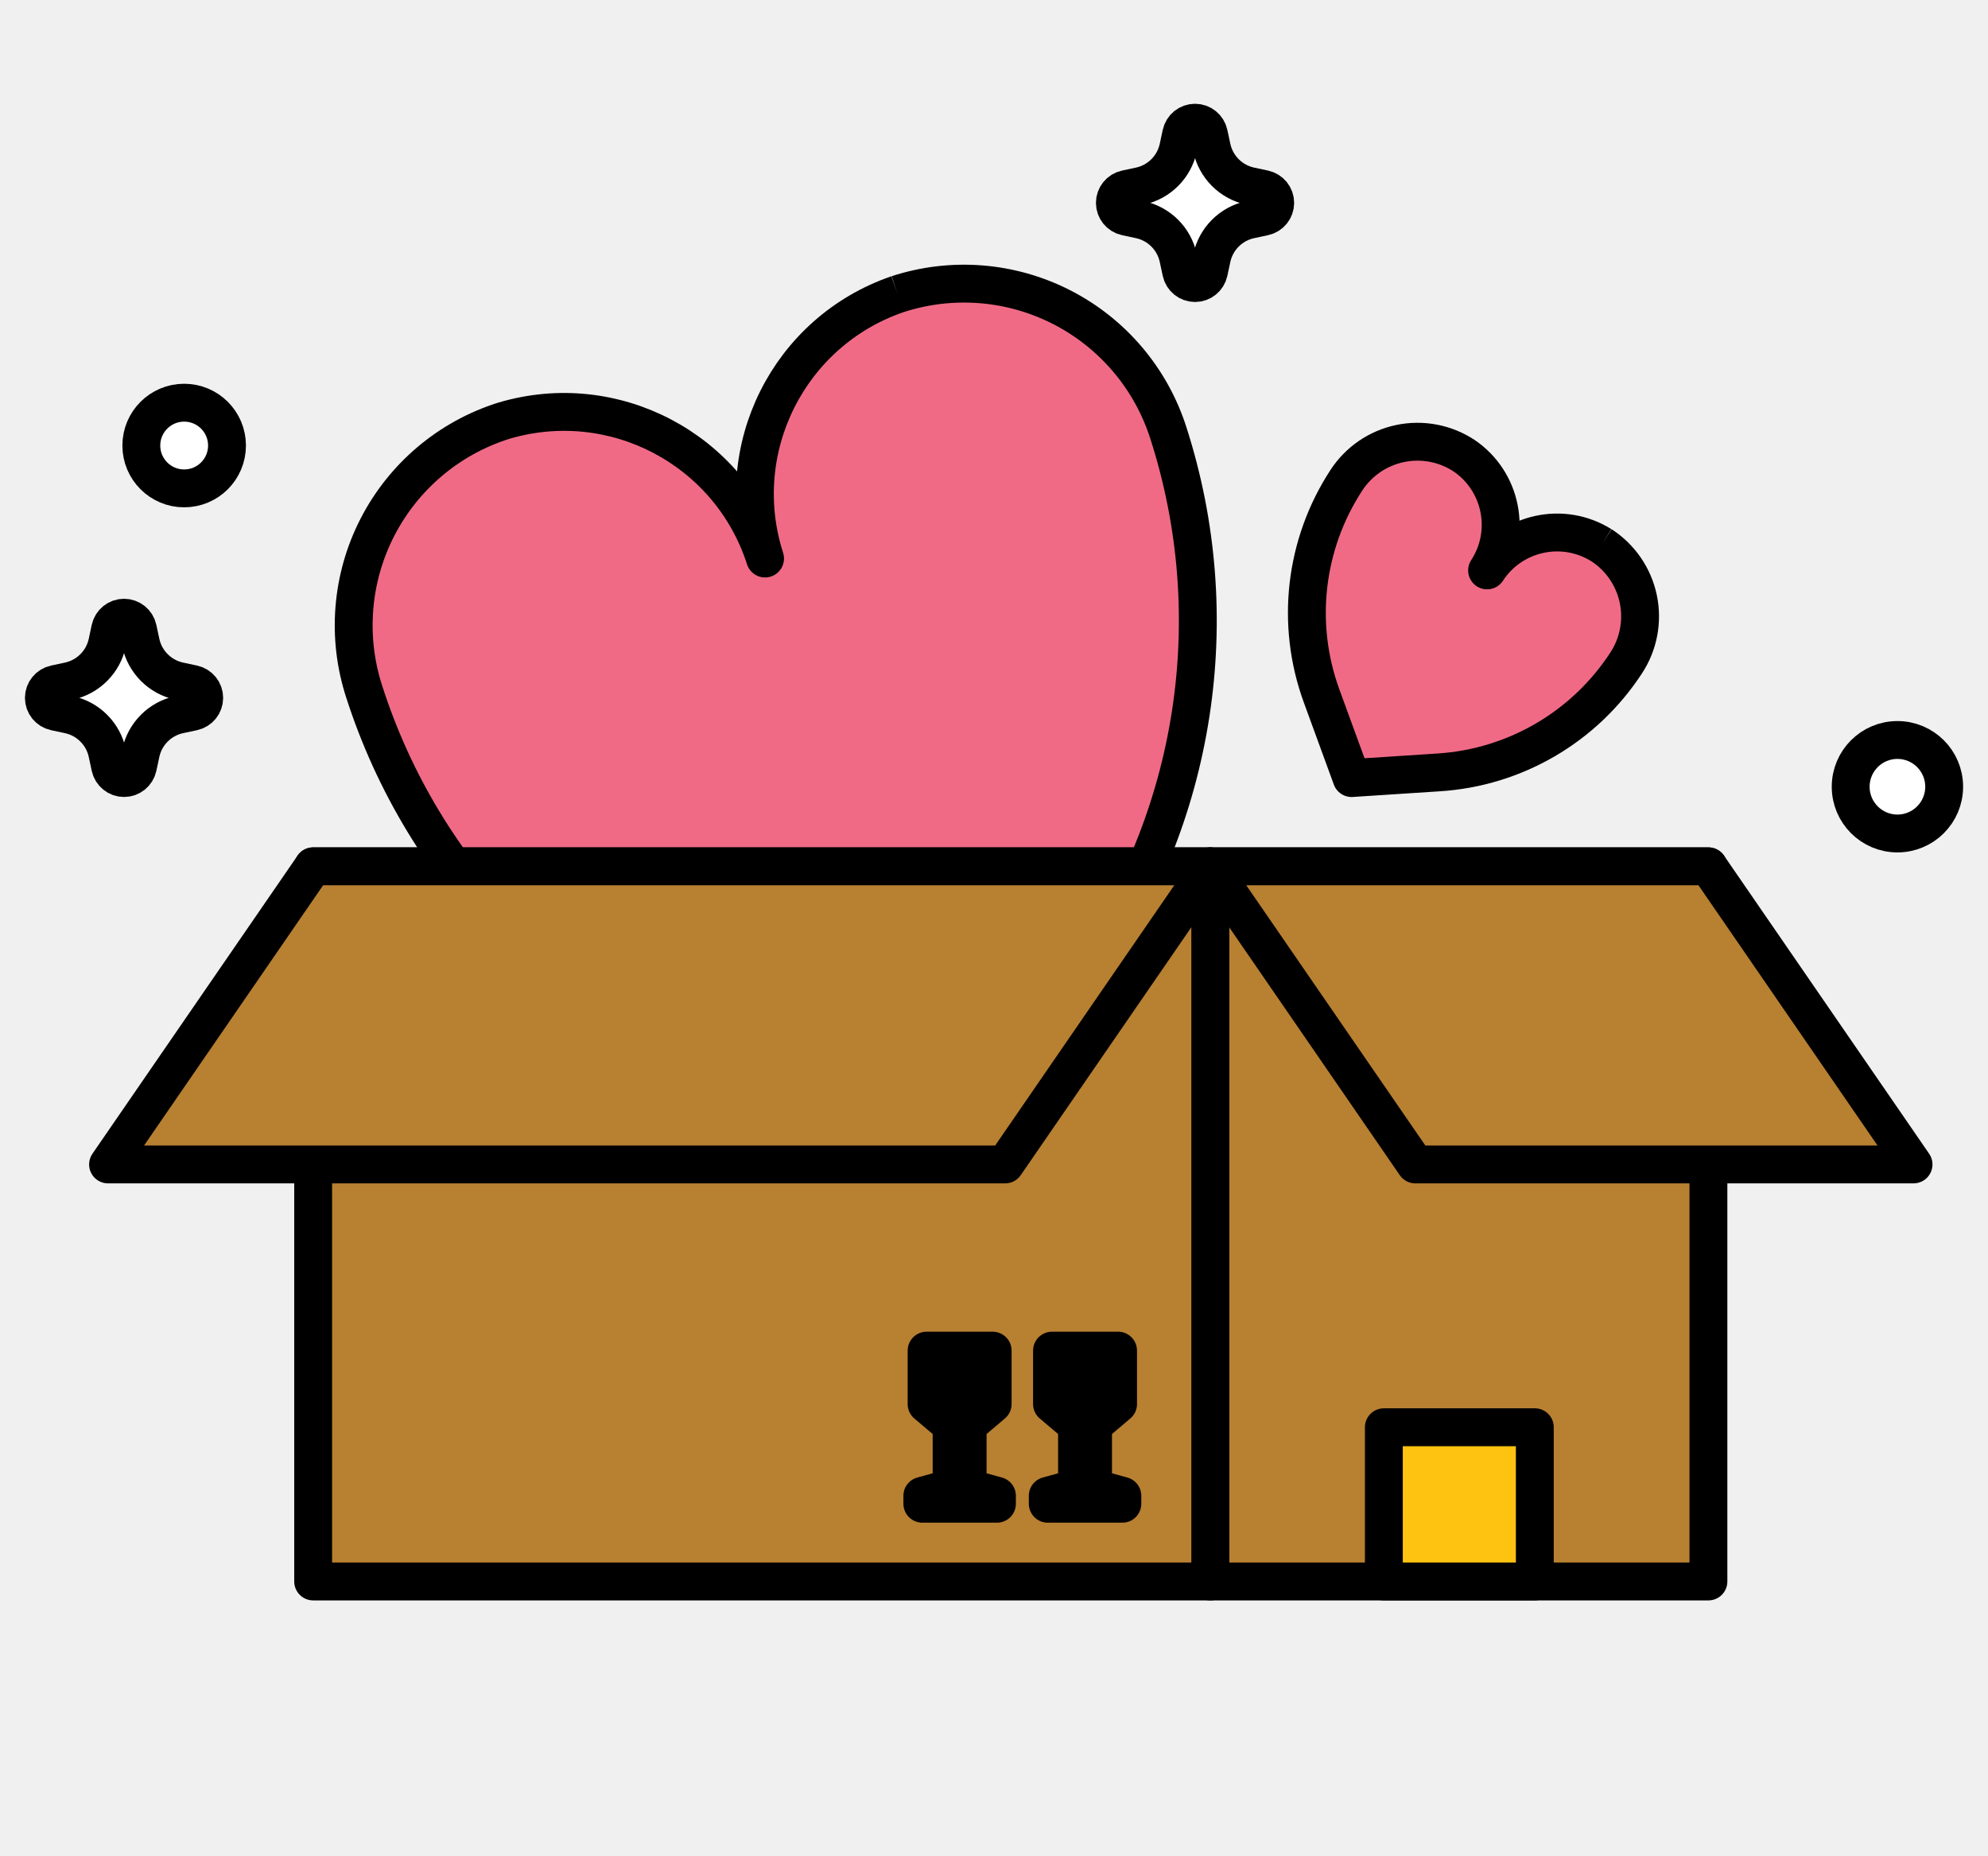
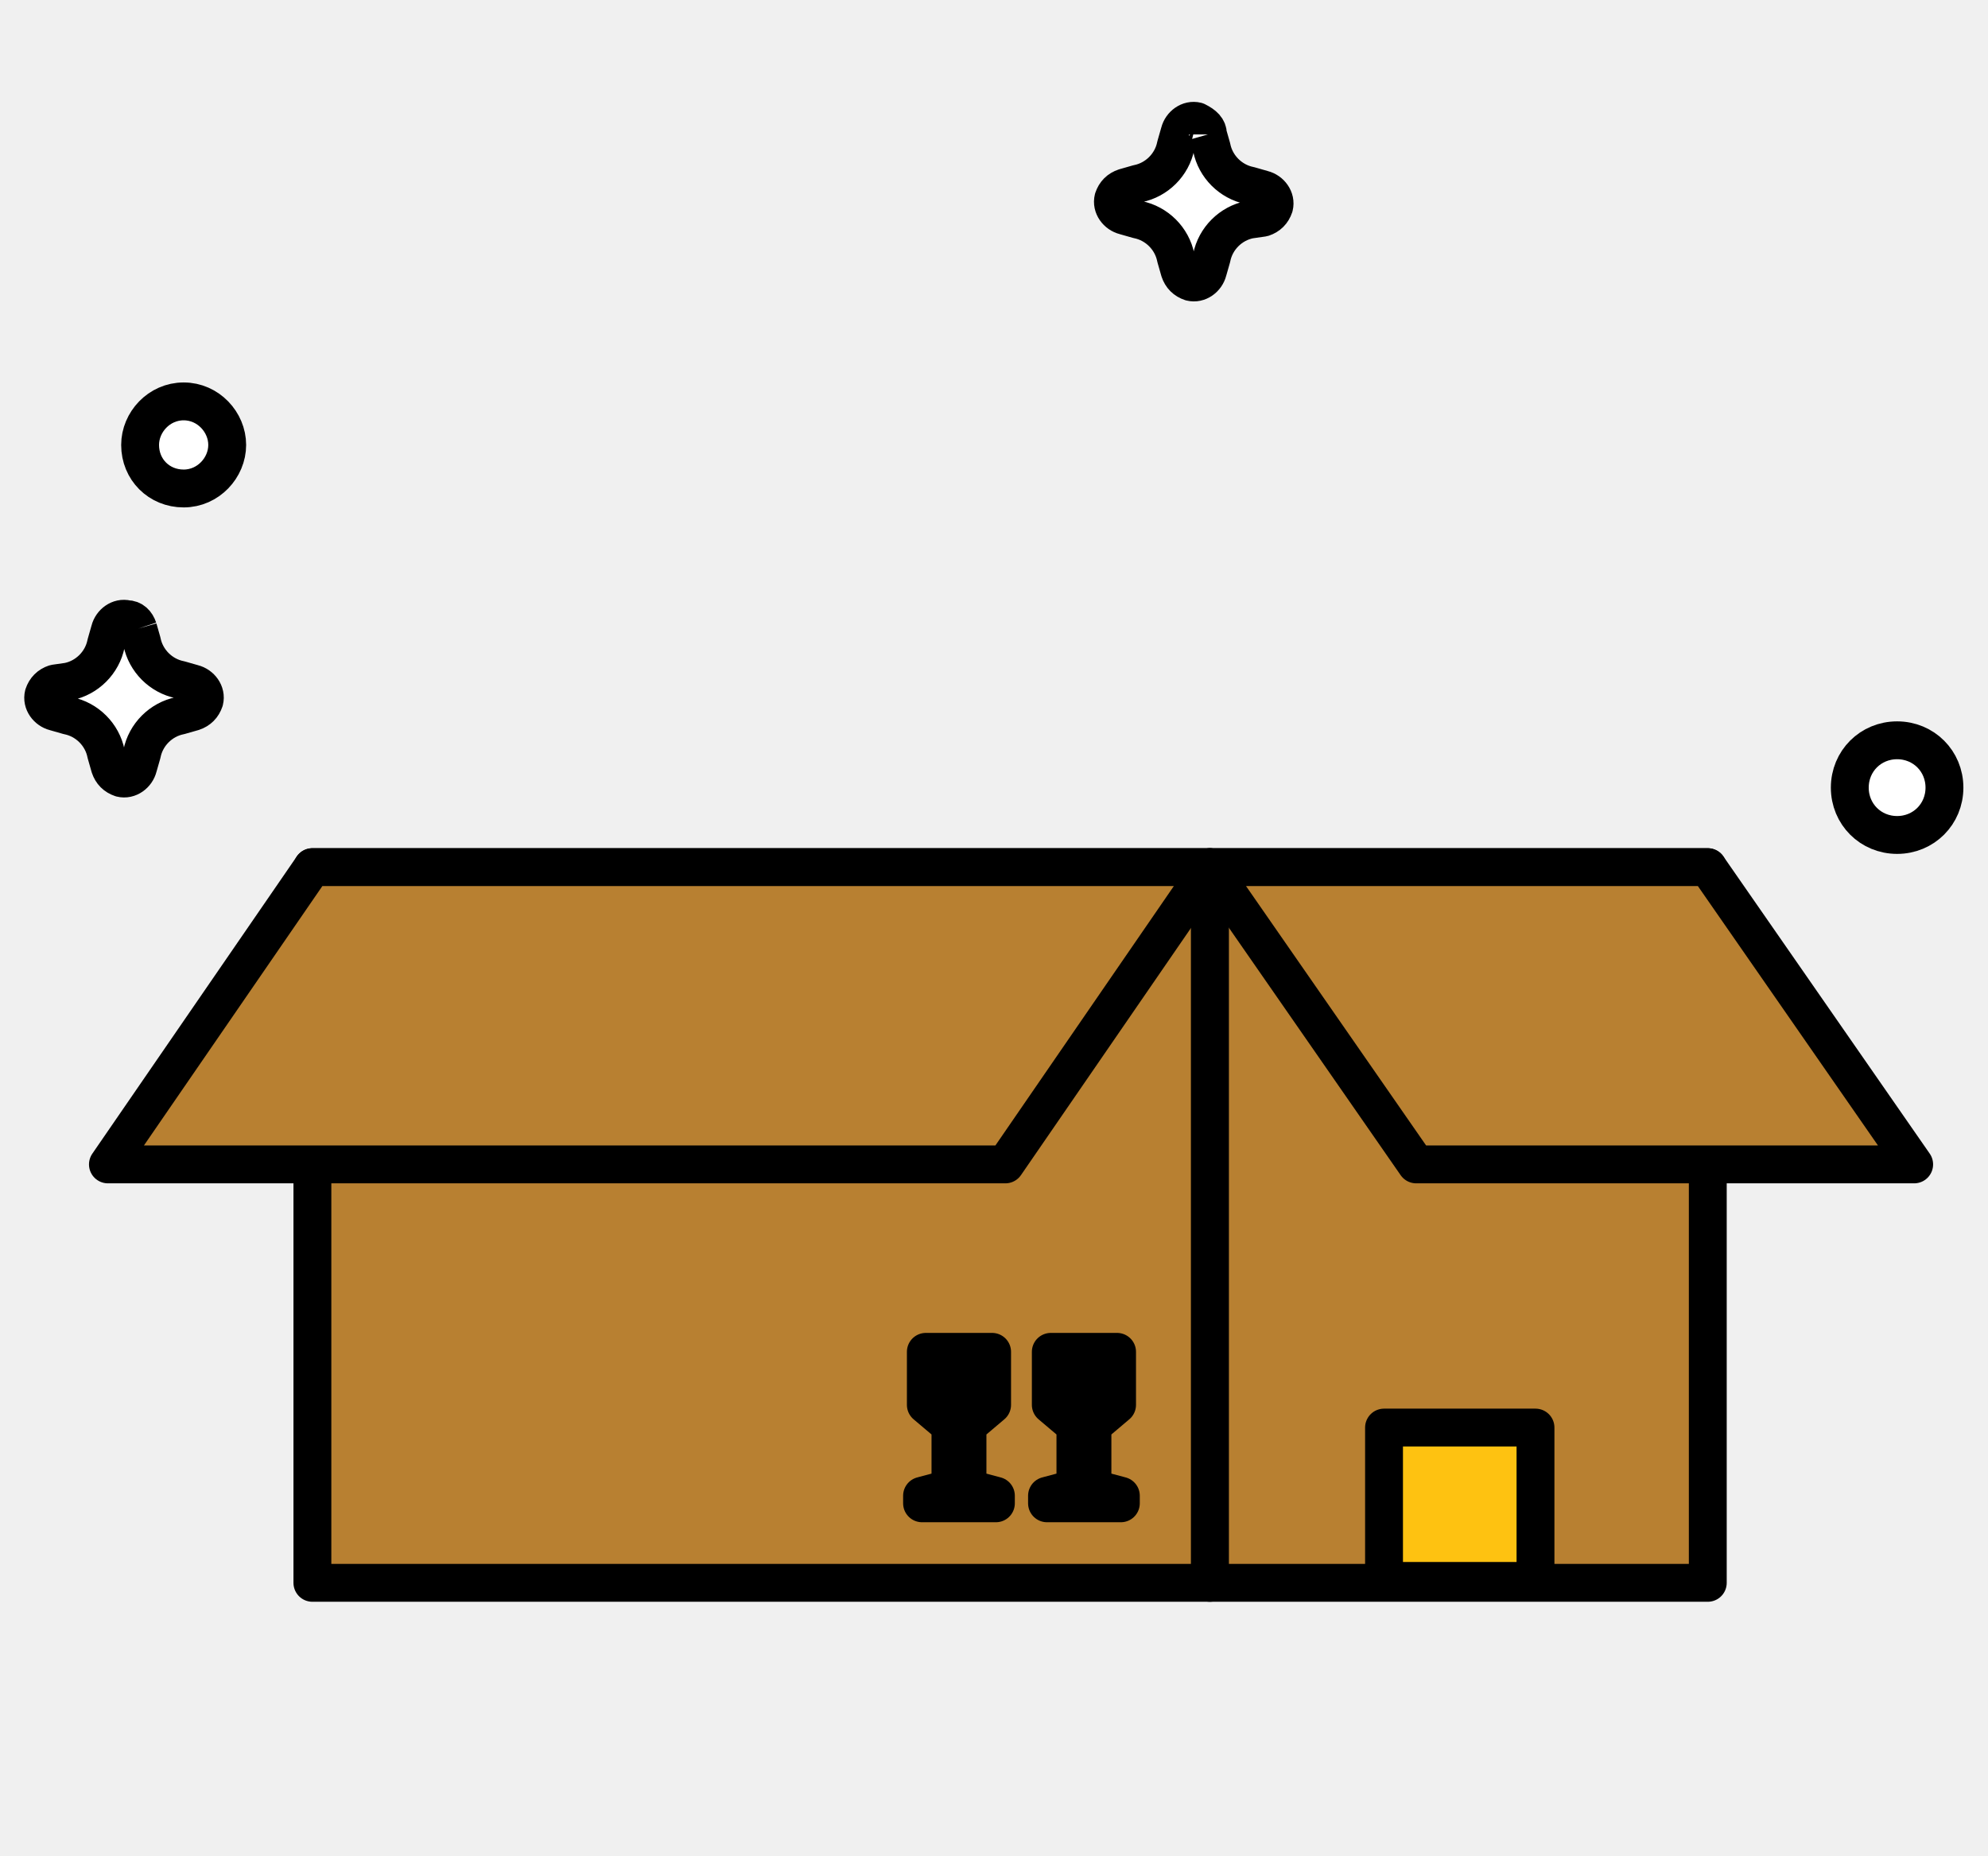
- <svg xmlns="http://www.w3.org/2000/svg" width="105" height="98" viewBox="0 0 105 98">
-   <g id="img" transform="translate(-13152 -168)">
-     <rect id="Rectangle_21727" data-name="Rectangle 21727" width="105" height="98" transform="translate(13152 168)" fill="none" />
-     <g id="Group_115605" data-name="Group 115605" transform="translate(13148.914 174.079)">
-       <g id="Group_115606" data-name="Group 115606" transform="translate(3.402 0.402)">
-         <path id="Path_42528" data-name="Path 42528" d="M82.893,22.58a11.154,11.154,0,0,0-7,13.963,11.154,11.154,0,0,0-13.824-7.271,11.329,11.329,0,0,0-7.347,14.306h0A32.332,32.332,0,0,0,74.985,64.26l11.034,3.8,6.757-9.514A32.335,32.335,0,0,0,97.2,29.928,11.33,11.33,0,0,0,82.893,22.58" transform="translate(-35.801 -13.524)" fill="#f06a86" stroke="#000" stroke-linejoin="round" stroke-width="2" />
-         <path id="Path_42530" data-name="Path 42530" d="M194.491,48.217a4.413,4.413,0,0,0-6.034,1.332,4.413,4.413,0,0,0-1.214-6.059,4.482,4.482,0,0,0-6.226,1.31,12.791,12.791,0,0,0-1.3,11.381l1.585,4.336,4.607-.3a12.791,12.791,0,0,0,9.892-5.777,4.482,4.482,0,0,0-1.31-6.226" transform="translate(-110.23 -25.903)" fill="#f06a86" stroke="#000" stroke-linejoin="round" stroke-width="2" />
-         <rect id="Rectangle_21721" data-name="Rectangle 21721" width="26.311" height="37.772" transform="translate(63.606 39.275)" fill="#b88031" stroke="#000" stroke-linecap="round" stroke-linejoin="round" stroke-width="2" />
-         <rect id="Rectangle_21723" data-name="Rectangle 21723" width="47.382" height="37.772" transform="translate(16.224 39.275)" fill="#b88031" stroke="#000" stroke-linecap="round" stroke-linejoin="round" stroke-width="2" />
-         <path id="Path_42532" data-name="Path 42532" d="M69.375,114.094H21.994L32.827,98.349H80.21Z" transform="translate(-16.603 -59.073)" fill="#b88031" stroke="#000" stroke-linecap="round" stroke-linejoin="round" stroke-width="2" />
-         <path id="Path_42534" data-name="Path 42534" d="M177.123,114.094h26.311L192.6,98.349H166.289Z" transform="translate(-102.683 -59.073)" fill="#b88031" stroke="#000" stroke-linecap="round" stroke-linejoin="round" stroke-width="2" />
-         <path id="Path_42536" data-name="Path 42536" d="M5.964,90.523l.156.73a2.641,2.641,0,0,0,2.031,2.031l.73.156a.745.745,0,0,1,0,1.457l-.73.156a2.641,2.641,0,0,0-2.031,2.031l-.156.73a.745.745,0,0,1-1.457,0l-.156-.73A2.641,2.641,0,0,0,2.32,95.053l-.73-.156a.745.745,0,0,1,0-1.457l.73-.156a2.641,2.641,0,0,0,2.031-2.031l.156-.73a.745.745,0,0,1,1.457,0" transform="translate(1 -63.79)" fill="#fff" stroke="#000" stroke-linejoin="round" stroke-width="2" />
-         <path id="Path_42538" data-name="Path 42538" d="M158.763,1.589l.156.73a2.641,2.641,0,0,0,2.031,2.031l.73.156a.745.745,0,0,1,0,1.457l-.73.156a2.641,2.641,0,0,0-2.031,2.031l-.156.73a.745.745,0,0,1-1.457,0l-.156-.73a2.641,2.641,0,0,0-2.031-2.031l-.73-.156a.745.745,0,0,1,0-1.457l.73-.156a2.641,2.641,0,0,0,2.031-2.031l.156-.73a.745.745,0,0,1,1.457,0" transform="translate(-95.232 -1)" fill="#fff" stroke="#000" stroke-linejoin="round" stroke-width="2" />
-         <path id="Path_42540" data-name="Path 42540" d="M18.285,67.033a2.263,2.263,0,1,1-2.263-2.263,2.263,2.263,0,0,1,2.263,2.263" transform="translate(-6.611 -49.982)" fill="#fff" stroke="#000" stroke-width="2" />
-         <path id="Path_42541" data-name="Path 42541" d="M255.064,84.28a2.469,2.469,0,1,1-2.469-2.469,2.469,2.469,0,0,1,2.469,2.469" transform="translate(-152.695 -49.208)" fill="#fff" stroke="#000" stroke-linejoin="round" stroke-width="2" />
-         <rect id="Rectangle_21725" data-name="Rectangle 21725" width="7.973" height="8.145" transform="translate(72.775 68.902)" fill="#fec211" stroke="#000" stroke-linecap="round" stroke-linejoin="round" stroke-width="2" />
-         <path id="Path_42543" data-name="Path 42543" d="M130.99,169v-3.3l1.321-1.119v-2.821h-3.489v2.821l1.321,1.119V169l-1.546.427v.42h3.94v-.42Z" transform="translate(-80.198 -96.905)" stroke="#000" stroke-linejoin="round" stroke-width="2" />
-         <path id="Path_42545" data-name="Path 42545" d="M147.409,169v-3.3l1.321-1.119v-2.821h-3.489v2.821l1.321,1.119V169l-1.546.427v.42h3.94v-.42Z" transform="translate(-89.993 -96.905)" stroke="#000" stroke-linejoin="round" stroke-width="2" />
-       </g>
+ <svg xmlns="http://www.w3.org/2000/svg" version="1.1" x="0px" y="0px" viewBox="0 0 105 98" style="enable-background:new 0 0 105 98;" xml:space="preserve">
+   <style type="text/css">
+ 	.st0{fill:#F06A86;stroke:#000000;stroke-width:2;stroke-linejoin:round;}
+ 	.st1{fill:#B88031;stroke:#000000;stroke-width:2;stroke-linecap:round;stroke-linejoin:round;}
+ 	.st2{fill:#FEC211;stroke:#000000;stroke-width:2;stroke-linecap:round;stroke-linejoin:round;}
+ 	.st3{stroke:#000000;stroke-width:2;stroke-linejoin:round;}
+ 	.st4{fill:#FFFFFF;stroke:#000000;stroke-width:2;stroke-linejoin:round;}
+ 	.st5{fill:#FFFFFF;stroke:#000000;stroke-width:2;}
+ 
+ 	.get{position: relative; z-index:-1; opacity: 0; transform-origin: 50% 50%; transform: translate(20px, 20px); animation:get linear both infinite 2.7s; animation-delay: 0.5s}
+ 	.get2{position: relative; z-index:-1; opacity: 0; transform-origin: 50% 50%; transform: translate(20px, 20px); animation:get2 linear both infinite 2.7s; animation-delay: 0.5s}
+ 	@keyframes get {
+ 	25% {transform: translate(10px, 10px); opacity: 0}
+ 	45% {transform: translate(0, 0); opacity:1}
+ 	100% {transform: translate(0, 0); opacity:1}
+ 	}
+ 	@keyframes get2 {
+ 	25% {transform: translate(-5px, 10px); opacity: 0}
+ 	45% {transform: translate(0, 0); opacity:1}
+ 	100% {transform: translate(0, 0); opacity:1}
+ 	}
+ 
+ 	.star {
+ 		transform-origin: 10% 35%;animation: star linear infinite 3s;
+ 	}
+ 	.star2 {
+ 		transform-origin: 62% 11%;animation: star2 linear infinite 1s;
+ 	}
+ 	.star3 {
+ 		transform-origin: 9% 22%;animation: star2 linear infinite 1.2s;
+ 	}
+ 	.star4 {
+ 		transform-origin: 92% 42%;animation: star linear infinite 2s;
+ 	}
+ 	@keyframes star {
+ 	0% {transform:scale(1);}	
+ 	10% {transform:scale(0.0);}	
+ 	20% {transform:scale(1.1);}	
+ 	30% {transform:scale(1.1);}	
+ 	40% {transform:scale(0.0);}	
+ 	50% {transform:scale(1);}
+ 	100% {transform:scale(1);}
+ 	}
+ 	@keyframes star2 {
+ 	0% {transform:scale(1.2);}	
+ 	55% {transform:scale(0.0);;}
+ 	100% {transform:scale(1.2);}
+ 	}
+ </style>
+   <g id="heart">
+     <g class="get">
+       <path id="Path_42528" class="st0" d="M47.4,15.5c-5.7,2-8.9,8.2-7,14c-1.9-5.8-8-9-13.8-7.3c-6,1.9-9.3,8.3-7.4,14.2    c0,0,0,0.1,0,0.1l0,0c3.1,9.7,10.6,17.4,20.3,20.7l11,3.8l6.8-9.5c5.9-8.3,7.5-18.9,4.4-28.6C59.8,16.9,53.5,13.6,47.4,15.5    C47.5,15.5,47.4,15.5,47.4,15.5" />
+     </g>
+     <g class="get2">
+       <path id="Path_42530" class="st0" d="M84.6,28.8c-2-1.3-4.7-0.7-6,1.3c1.3-2,0.8-4.7-1.2-6.1c-2.1-1.4-4.8-0.8-6.2,1.3c0,0,0,0,0,0    c-2.2,3.4-2.7,7.6-1.3,11.4l1.6,4.3l4.6-0.3c4-0.3,7.7-2.4,9.9-5.8C87.2,32.9,86.7,30.2,84.6,28.8C84.6,28.8,84.6,28.8,84.6,28.8" />
+     </g>
+   </g>
+   <g id="box">
+     <g>
+       <rect id="Rectangle_21721" x="63.9" y="45.8" class="st1" width="26.3" height="37.8" />
+       <rect id="Rectangle_21723" x="16.5" y="45.8" class="st1" width="47.4" height="37.8" />
+       <path id="Path_42532" class="st1" d="M53.1,61.5H5.7l10.8-15.7h47.4L53.1,61.5z" />
+       <path id="Path_42534" class="st1" d="M74.8,61.5h26.3L90.2,45.8H63.9L74.8,61.5z" />
+       <rect id="Rectangle_21725" x="73.1" y="75.4" class="st2" width="8" height="8.1" />
+       <path id="Path_42543" class="st3" d="M51.1,78.6v-3.3l1.3-1.1v-2.8h-3.5v2.8l1.3,1.1v3.3L48.7,79v0.4h3.9V79L51.1,78.6z" />
+       <path id="Path_42545" class="st3" d="M57.7,78.6v-3.3l1.3-1.1v-2.8h-3.5v2.8l1.3,1.1v3.3L55.3,79v0.4h3.9V79L57.7,78.6z" />
+     </g>
+   </g>
+   <g id="star">
+     <g class="star">
+       <path id="Path_42536" class="st4" d="M7.3,33.2l0.2,0.7c0.2,1,1,1.8,2,2l0.7,0.2c0.4,0.1,0.7,0.5,0.6,0.9c-0.1,0.3-0.3,0.5-0.6,0.6   l-0.7,0.2c-1,0.2-1.8,1-2,2l-0.2,0.7c-0.1,0.4-0.5,0.7-0.9,0.6c-0.3-0.1-0.5-0.3-0.6-0.6l-0.2-0.7c-0.2-1-1-1.8-2-2l-0.7-0.2   c-0.4-0.1-0.7-0.5-0.6-0.9c0.1-0.3,0.3-0.5,0.6-0.6L3.6,36c1-0.2,1.8-1,2-2l0.2-0.7c0.1-0.4,0.5-0.7,0.9-0.6   C7,32.7,7.2,32.9,7.3,33.2" />
+     </g>
+     <g class="star2">
+       <path id="Path_42538" class="st4" d="M63.8,7.1L64,7.8c0.2,1,1,1.8,2,2l0.7,0.2c0.4,0.1,0.7,0.5,0.6,0.9c-0.1,0.3-0.3,0.5-0.6,0.6   L66,11.6c-1,0.2-1.8,1-2,2l-0.2,0.7c-0.1,0.4-0.5,0.7-0.9,0.6c-0.3-0.1-0.5-0.3-0.6-0.6l-0.2-0.7c-0.2-1-1-1.8-2-2l-0.7-0.2   c-0.4-0.1-0.7-0.5-0.6-0.9c0.1-0.3,0.3-0.5,0.6-0.6l0.7-0.2c1-0.2,1.8-1,2-2l0.2-0.7c0.1-0.4,0.5-0.7,0.9-0.6   C63.6,6.6,63.8,6.8,63.8,7.1" />
+     </g>
+   </g>
+   <g id="dot">
+     <g class="star3">
+       <path id="Path_42540" class="st5" d="M12,23.5c0,1.2-1,2.3-2.3,2.3s-2.3-1-2.3-2.3c0-1.2,1-2.3,2.3-2.3S12,22.3,12,23.5L12,23.5" />
+     </g>
+     <g class="star4">
+       <path id="Path_42541" class="st4" d="M102.7,41.6c0,1.4-1.1,2.5-2.5,2.5c-1.4,0-2.5-1.1-2.5-2.5c0-1.4,1.1-2.5,2.5-2.5l0,0    C101.6,39.1,102.7,40.2,102.7,41.6" />
    </g>
  </g>
</svg>
